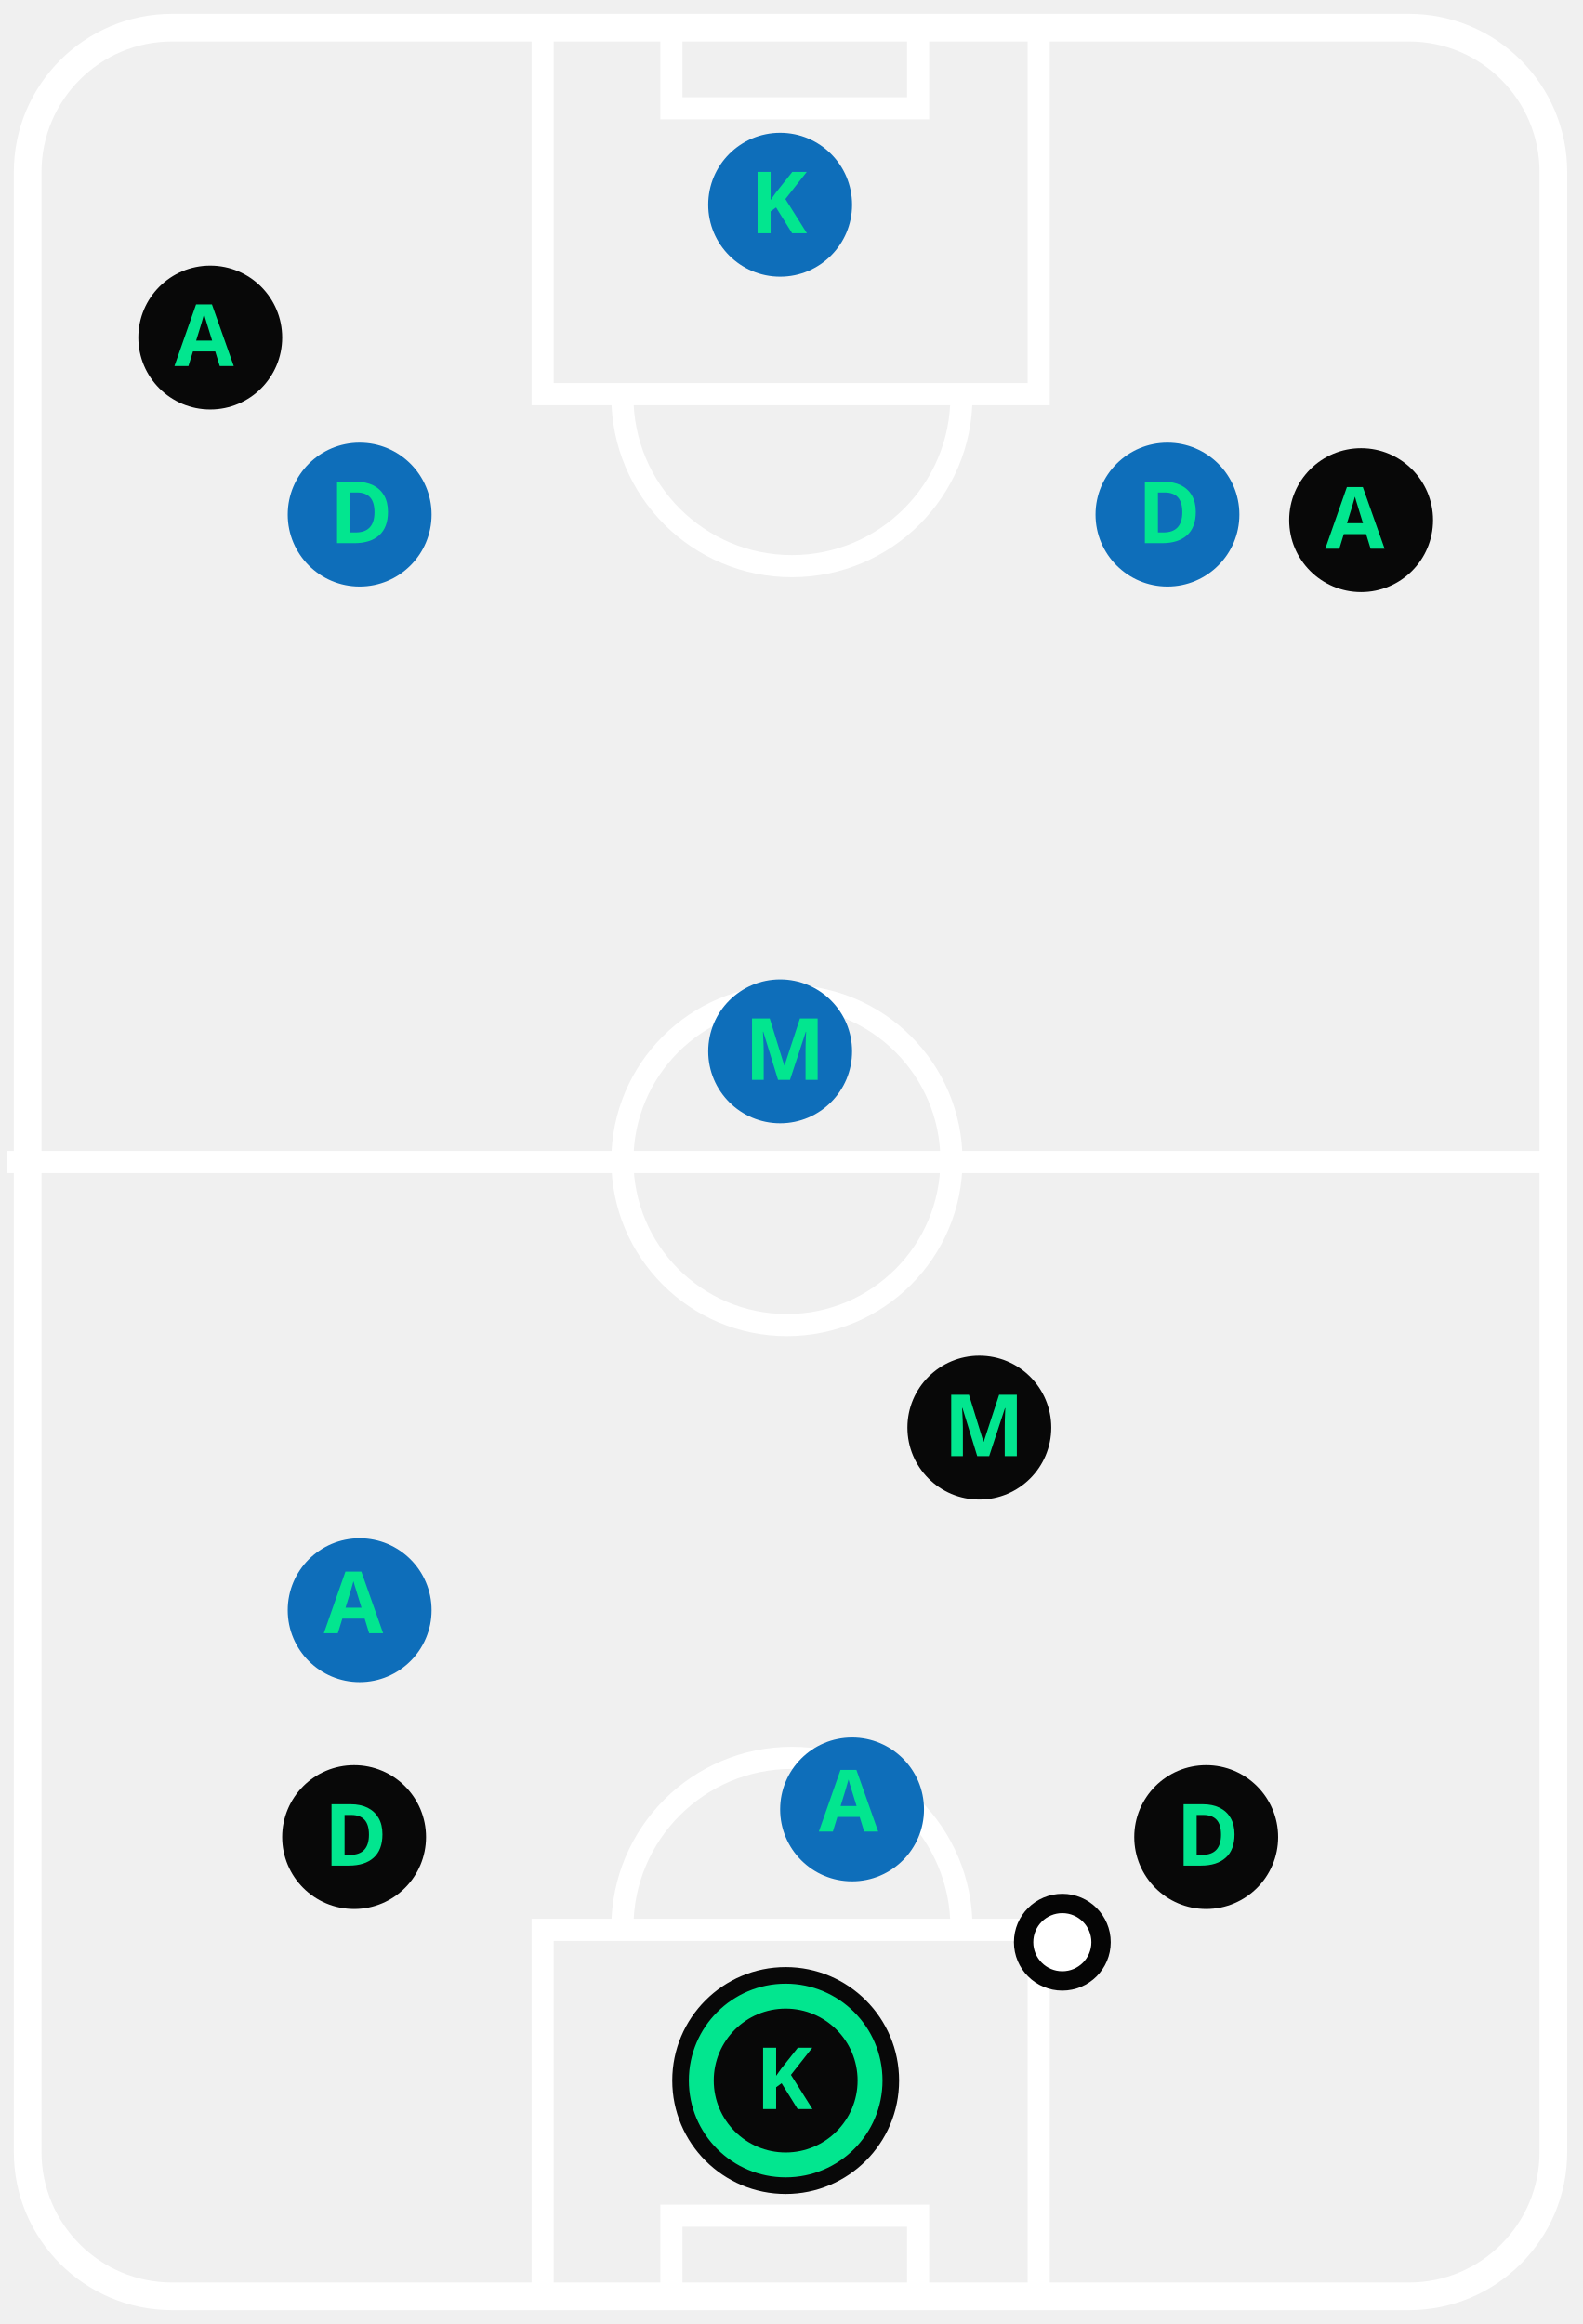
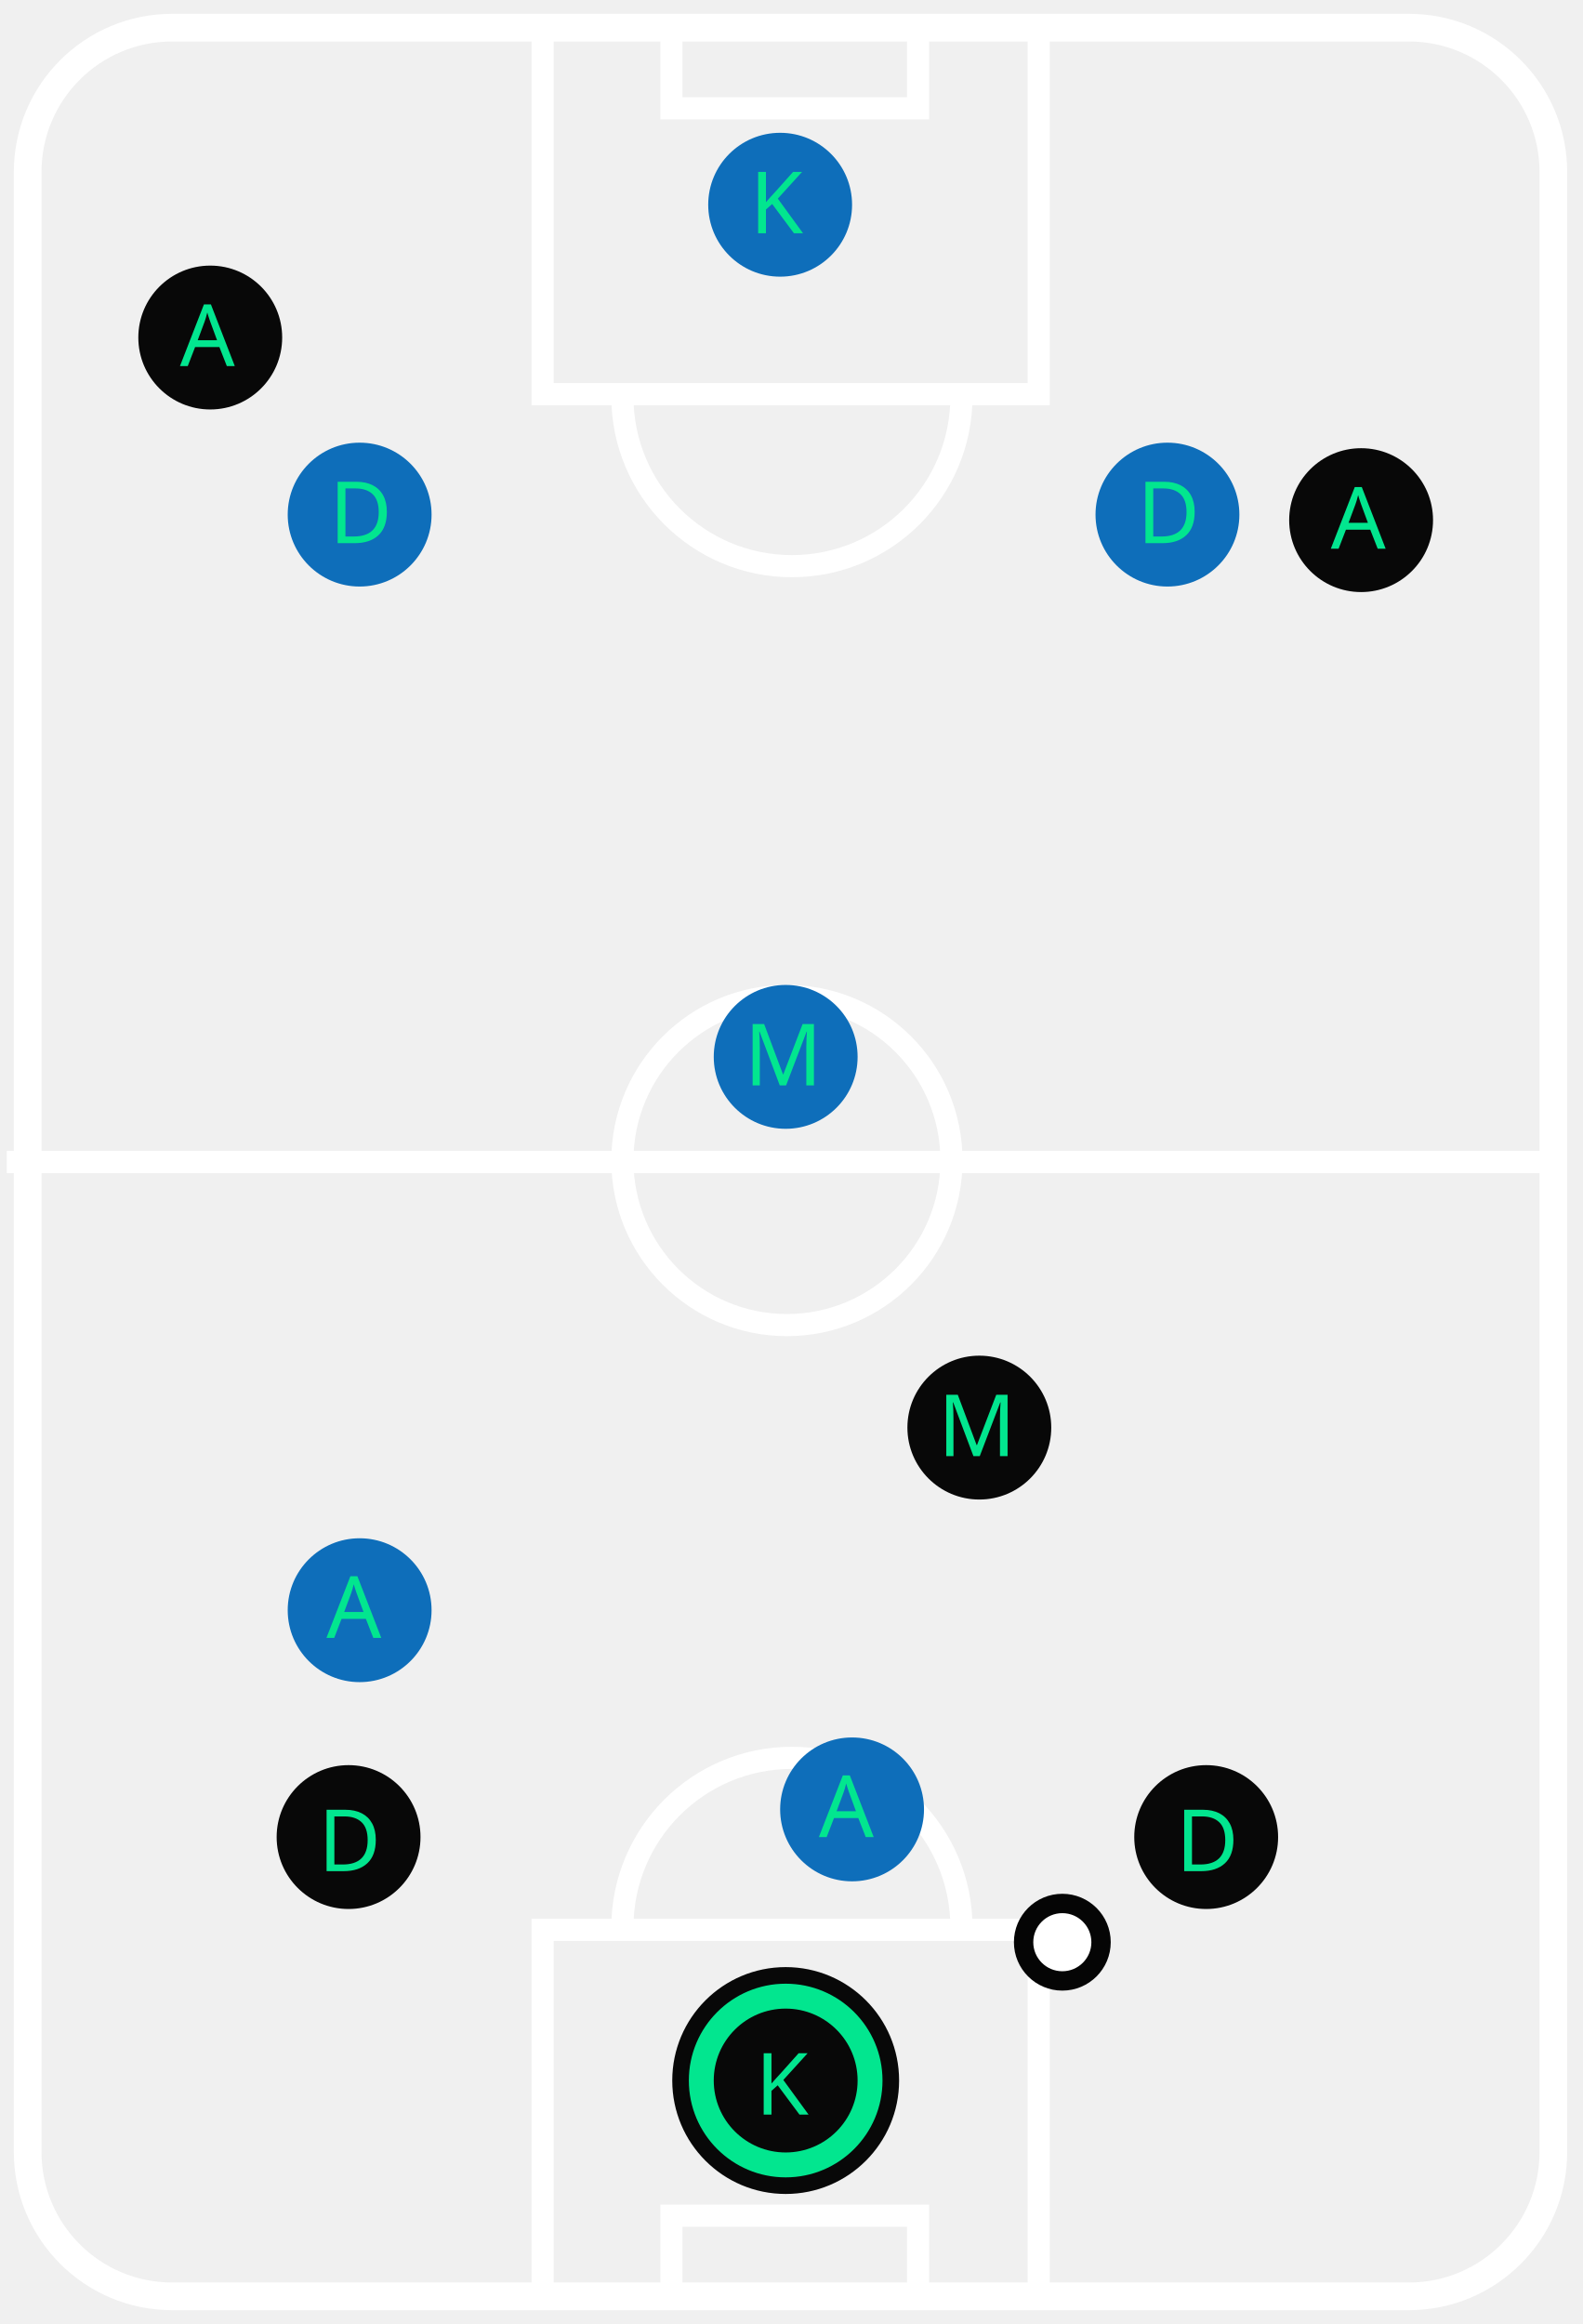
<svg xmlns="http://www.w3.org/2000/svg" width="286px" height="420px" viewBox="0 0 286 420" version="1.1">
  <defs />
  <g id="SEQUENCE" stroke="none" stroke-width="1" fill="none" fill-rule="evenodd">
    <g id="ATTACKING-10A" transform="translate(-17, -59)">
      <g id="LAYOUT" transform="translate(20, 64)">
        <g id="FIELD-mobile" stroke="#FFFFFF">
          <rect id="TURF" stroke-width="5" fill-opacity="0" fill="#548420" x="2" y="0" width="275.747" height="410" rx="26.1" />
          <g id="CENTER-LINE" transform="translate(0, 175)" stroke-width="4" stroke-linecap="square">
            <path d="M0.225,30 L277.085,30" id="Line" />
            <ellipse id="Oval-1" cx="139.225" cy="29.736" rx="29.737" ry="29.736" />
          </g>
          <g id="GOAL-BOX-ATTACK" transform="translate(95.06969, 1.351648)" stroke-width="4" stroke-linecap="square">
            <path d="M0,0 L0,64.879 L89.663,64.879 L89.663,0" id="Path-2" />
            <path d="M23.278,-3.55271368e-15 L23.278,13.22 L67.866,13.22 L67.866,-3.55271368e-15" id="Path-3" />
            <path d="M75.695,95.967 C75.695,79.046 61.978,65.33 45.057,65.33 C28.136,65.33 14.418,79.046 14.418,95.967" id="Oval-2" transform="translate(45.05673, 80.64835) scale(1, -1) translate(-45.05673, -80.64835) " />
          </g>
          <g id="GOAL-BOX-DEFENSE" transform="translate(140.0697, 360.6484) scale(1, -1) translate(-140.0697, -360.6484) translate(95.06969, 312.6484)" stroke-width="4" stroke-linecap="square">
            <path d="M0,0 L0,64.879 L89.663,64.879 L89.663,0" id="Path-2" />
            <path d="M23.278,-3.55271368e-15 L23.278,13.22 L67.866,13.22 L67.866,-3.55271368e-15" id="Path-3" />
            <path d="M75.695,95.967 C75.695,79.046 61.978,65.33 45.057,65.33 C28.136,65.33 14.418,79.046 14.418,95.967" id="Oval-2" transform="translate(45.05673, 80.64835) scale(1, -1) translate(-45.05673, -80.64835) " />
          </g>
        </g>
        <g id="PLAYERS" transform="translate(22, 43)">
-           <circle id="Oval-25" stroke="#080808" stroke-width="3" fill="#02E68F" cx="117" cy="328" r="19" />
-           <g id="KEEPER-mobile" transform="translate(104, 315)">
-             <g id="PLAYER-mobile" fill="#080808">
-               <ellipse id="Oval-4-Copy-3" cx="13" cy="13" rx="13" ry="13" />
-             </g>
-             <text id="K" font-family="Gotham" font-size="15.525" font-weight="bold" fill="#02E68F">
-               <tspan x="7.526" y="18.158">K</tspan>
+           <g id="ACTIVE-RING" transform="translate(98, 309)" stroke="#080808" stroke-width="3" fill="#02E68F">
+             <circle id="Oval-25" cx="19" cy="19" r="19" />
+           </g>
+           <g id="ATTACKER-mobile">
+             <ellipse id="PLAYER" fill="#080808" cx="13" cy="13" rx="13" ry="13" />
+             <text id="A" font-family="Graphik" font-size="15.525" font-weight="526" fill="#02E68F">
+               <tspan x="7.526" y="18.158">A</tspan>
            </text>
          </g>
-           <g id="MID-mobile" transform="translate(139, 197)">
-             <g id="PLAYER-mobile" fill="#080808">
-               <ellipse id="Oval-4-Copy-3" cx="13" cy="13" rx="13" ry="13" />
-             </g>
-             <text id="M" font-family="Gotham" font-size="15.525" font-weight="bold" fill="#02E68F">
-               <tspan x="6.526" y="18.158">M</tspan>
+           <g id="ATTACKER-mobile-Copy" transform="translate(208, 33)">
+             <ellipse id="PLAYER" fill="#080808" cx="13" cy="13" rx="13" ry="13" />
+             <text id="A" font-family="Graphik" font-size="15.525" font-weight="526" fill="#02E68F">
+               <tspan x="7.526" y="18.158">A</tspan>
            </text>
          </g>
-           <g id="DEFENSE-R-mobile" transform="translate(180, 271)">
-             <g id="PLAYER-mobile" fill="#080808">
-               <ellipse id="Oval-4-Copy-3" cx="13" cy="13" rx="13" ry="13" />
-             </g>
-             <text id="D" font-family="Gotham" font-size="15.525" font-weight="bold" fill="#02E68F">
-               <tspan x="7.526" y="18.158">D</tspan>
+           <g id="MID-mobile-Copy" transform="translate(139, 197)">
+             <ellipse id="PLAYER" fill="#080808" cx="13" cy="13" rx="13" ry="13" />
+             <text id="M" font-family="Graphik" font-size="15.525" font-weight="526" fill="#02E68F">
+               <tspan x="5.526" y="18.158">M</tspan>
            </text>
          </g>
-           <g id="ATTACK-R-mobile" transform="translate(208, 33)">
-             <g id="PLAYER-mobile" fill="#080808">
-               <ellipse id="Oval-4-Copy-3" cx="13" cy="13" rx="13" ry="13" />
-             </g>
-             <text id="A" font-family="Gotham" font-size="15.525" font-weight="bold" fill="#02E68F">
-               <tspan x="6.526" y="18.158">A</tspan>
+           <g id="DEFENDER-mobile" transform="translate(25, 271)">
+             <ellipse id="PLAYER" fill="#080808" cx="13" cy="13" rx="13" ry="13" />
+             <text id="D" font-family="Graphik" font-size="15.525" font-weight="526" fill="#02E68F">
+               <tspan x="7.526" y="19.158">D</tspan>
            </text>
          </g>
-           <g id="ATTACK-L-mobile">
-             <g id="PLAYER-mobile" fill="#080808">
-               <ellipse id="Oval-4-Copy-3" cx="13" cy="13" rx="13" ry="13" />
-             </g>
-             <text id="A" font-family="Gotham" font-size="15.525" font-weight="bold" fill="#02E68F">
-               <tspan x="6.526" y="18.158">A</tspan>
+           <g id="DEFENDER-mobile-Copy" transform="translate(180, 271)">
+             <ellipse id="PLAYER" fill="#080808" cx="13" cy="13" rx="13" ry="13" />
+             <text id="D" font-family="Graphik" font-size="15.525" font-weight="526" fill="#02E68F">
+               <tspan x="7.526" y="19.158">D</tspan>
            </text>
          </g>
-           <g id="DEFENSE-L-mobile" transform="translate(26, 271)">
-             <g id="PLAYER-mobile" fill="#080808">
-               <ellipse id="Oval-4-Copy-3" cx="13" cy="13" rx="13" ry="13" />
-             </g>
-             <text id="D" font-family="Gotham" font-size="15.525" font-weight="bold" fill="#02E68F">
-               <tspan x="7.526" y="18.158">D</tspan>
+           <g id="KEEPER-mobile-Copy" transform="translate(104, 315)">
+             <ellipse id="PLAYER" fill="#080808" cx="13" cy="13" rx="13" ry="13" />
+             <text id="K" font-family="Graphik" font-size="15.525" font-weight="526" fill="#02E68F">
+               <tspan x="7.526" y="19.158">K</tspan>
            </text>
          </g>
        </g>
        <g id="OPPONENTS" transform="translate(49, 19)">
-           <g id="OPPONENT-KEEPER" transform="translate(76, 0)">
-             <g id="PLAYER-mobile" fill="#0E6EBA">
-               <ellipse id="Oval-4-Copy-3" cx="13" cy="13" rx="13" ry="13" />
-             </g>
-             <text id="K" font-family="Gotham" font-size="15.525" font-weight="bold" fill="#02E68F">
+           <g id="OPPONENT-KEEPER-Copy" transform="translate(76, 0)">
+             <ellipse id="PLAYER" fill="#0E6EBA" cx="13" cy="13" rx="13" ry="13" />
+             <text id="K" font-family="Graphik" font-size="15.525" font-weight="526" fill="#02E68F">
              <tspan x="7.526" y="18.158">K</tspan>
            </text>
          </g>
-           <g id="OPPONENT-MID" transform="translate(76, 153)">
-             <g id="PLAYER-mobile" fill="#0E6EBA">
-               <ellipse id="Oval-4-Copy-3" cx="13" cy="13" rx="13" ry="13" />
-             </g>
-             <text id="M" font-family="Gotham" font-size="15.525" font-weight="bold" fill="#02E68F">
-               <tspan x="6.526" y="18.158">M</tspan>
+           <g id="OPPONENT-ATTACKER-mobile" transform="translate(0, 254)">
+             <ellipse id="PLAYER" fill="#0E6EBA" cx="13" cy="13" rx="13" ry="13" />
+             <text id="A" font-family="Graphik" font-size="15.525" font-weight="526" fill="#02E68F">
+               <tspan x="7" y="18">A</tspan>
            </text>
          </g>
-           <g id="OPPONENT-DEFENSE-L-mobile" transform="translate(146, 56)">
-             <g id="OPPONENT-mobile" fill="#0E6EBA">
-               <ellipse id="Oval-4-Copy-3" cx="13" cy="13" rx="13" ry="13" />
-             </g>
-             <text id="D" font-family="Gotham" font-size="15.525" font-weight="bold" fill="#02E68F">
+           <g id="OPPONENT-ATTACKER-mobile-Copy" transform="translate(89, 290)">
+             <ellipse id="PLAYER" fill="#0E6EBA" cx="13" cy="13" rx="13" ry="13" />
+             <text id="A" font-family="Graphik" font-size="15.525" font-weight="526" fill="#02E68F">
+               <tspan x="7" y="18">A</tspan>
+             </text>
+           </g>
+           <g id="OPPONENT-DEFENSE" transform="translate(0, 56)">
+             <ellipse id="DEFENDER" fill="#0E6EBA" cx="13" cy="13" rx="13" ry="13" />
+             <text id="D" font-family="Graphik" font-size="15.525" font-weight="526" fill="#02E68F">
              <tspan x="7.526" y="18.158">D</tspan>
            </text>
          </g>
-           <g id="OPPONENT-ATTACK-L-mobile" transform="translate(89, 290)">
-             <g id="PLAYER-mobile" fill="#0E6EBA">
-               <ellipse id="Oval-4-Copy-3" cx="13" cy="13" rx="13" ry="13" />
-             </g>
-             <text id="A" font-family="Gotham" font-size="15.525" font-weight="bold" fill="#02E68F">
-               <tspan x="7" y="17">A</tspan>
-             </text>
-           </g>
-           <g id="OPPONENT-DEFENSE-R-mobile" transform="translate(0, 56)">
-             <g id="PLAYER-mobile" fill="#0E6EBA">
-               <ellipse id="Oval-4-Copy-3" cx="13" cy="13" rx="13" ry="13" />
-             </g>
-             <text id="D" font-family="Gotham" font-size="15.525" font-weight="bold" fill="#02E68F">
+           <g id="OPPONENT-DEFENSE-Copy" transform="translate(146, 56)">
+             <ellipse id="DEFENDER" fill="#0E6EBA" cx="13" cy="13" rx="13" ry="13" />
+             <text id="D" font-family="Graphik" font-size="15.525" font-weight="526" fill="#02E68F">
              <tspan x="7.526" y="18.158">D</tspan>
            </text>
          </g>
-           <g id="OPPONENT-ATTACK-R-mobile" transform="translate(0, 254)">
-             <g id="PLAYER-mobile" fill="#0E6EBA">
-               <ellipse id="Oval-4-Copy-3" cx="13" cy="13" rx="13" ry="13" />
-             </g>
-             <text id="A" font-family="Gotham" font-size="15.525" font-weight="bold" fill="#02E68F">
-               <tspan x="6.526" y="17.158">A</tspan>
+           <g id="OPPONENT-MID-Copy" transform="translate(77, 154)">
+             <ellipse id="PLAYER" fill="#0E6EBA" cx="13" cy="13" rx="13" ry="13" />
+             <text id="M" font-family="Graphik" font-size="15.525" font-weight="526" fill="#02E68F">
+               <tspan x="5.526" y="18.158">M</tspan>
            </text>
          </g>
        </g>
        <g id="BALL-mobile" transform="translate(182, 339)" stroke="#050505" stroke-width="3.5" fill="#FFFFFF">
          <ellipse id="Oval-5" cx="7" cy="7" rx="7" ry="7" />
        </g>
      </g>
    </g>
  </g>
</svg>
